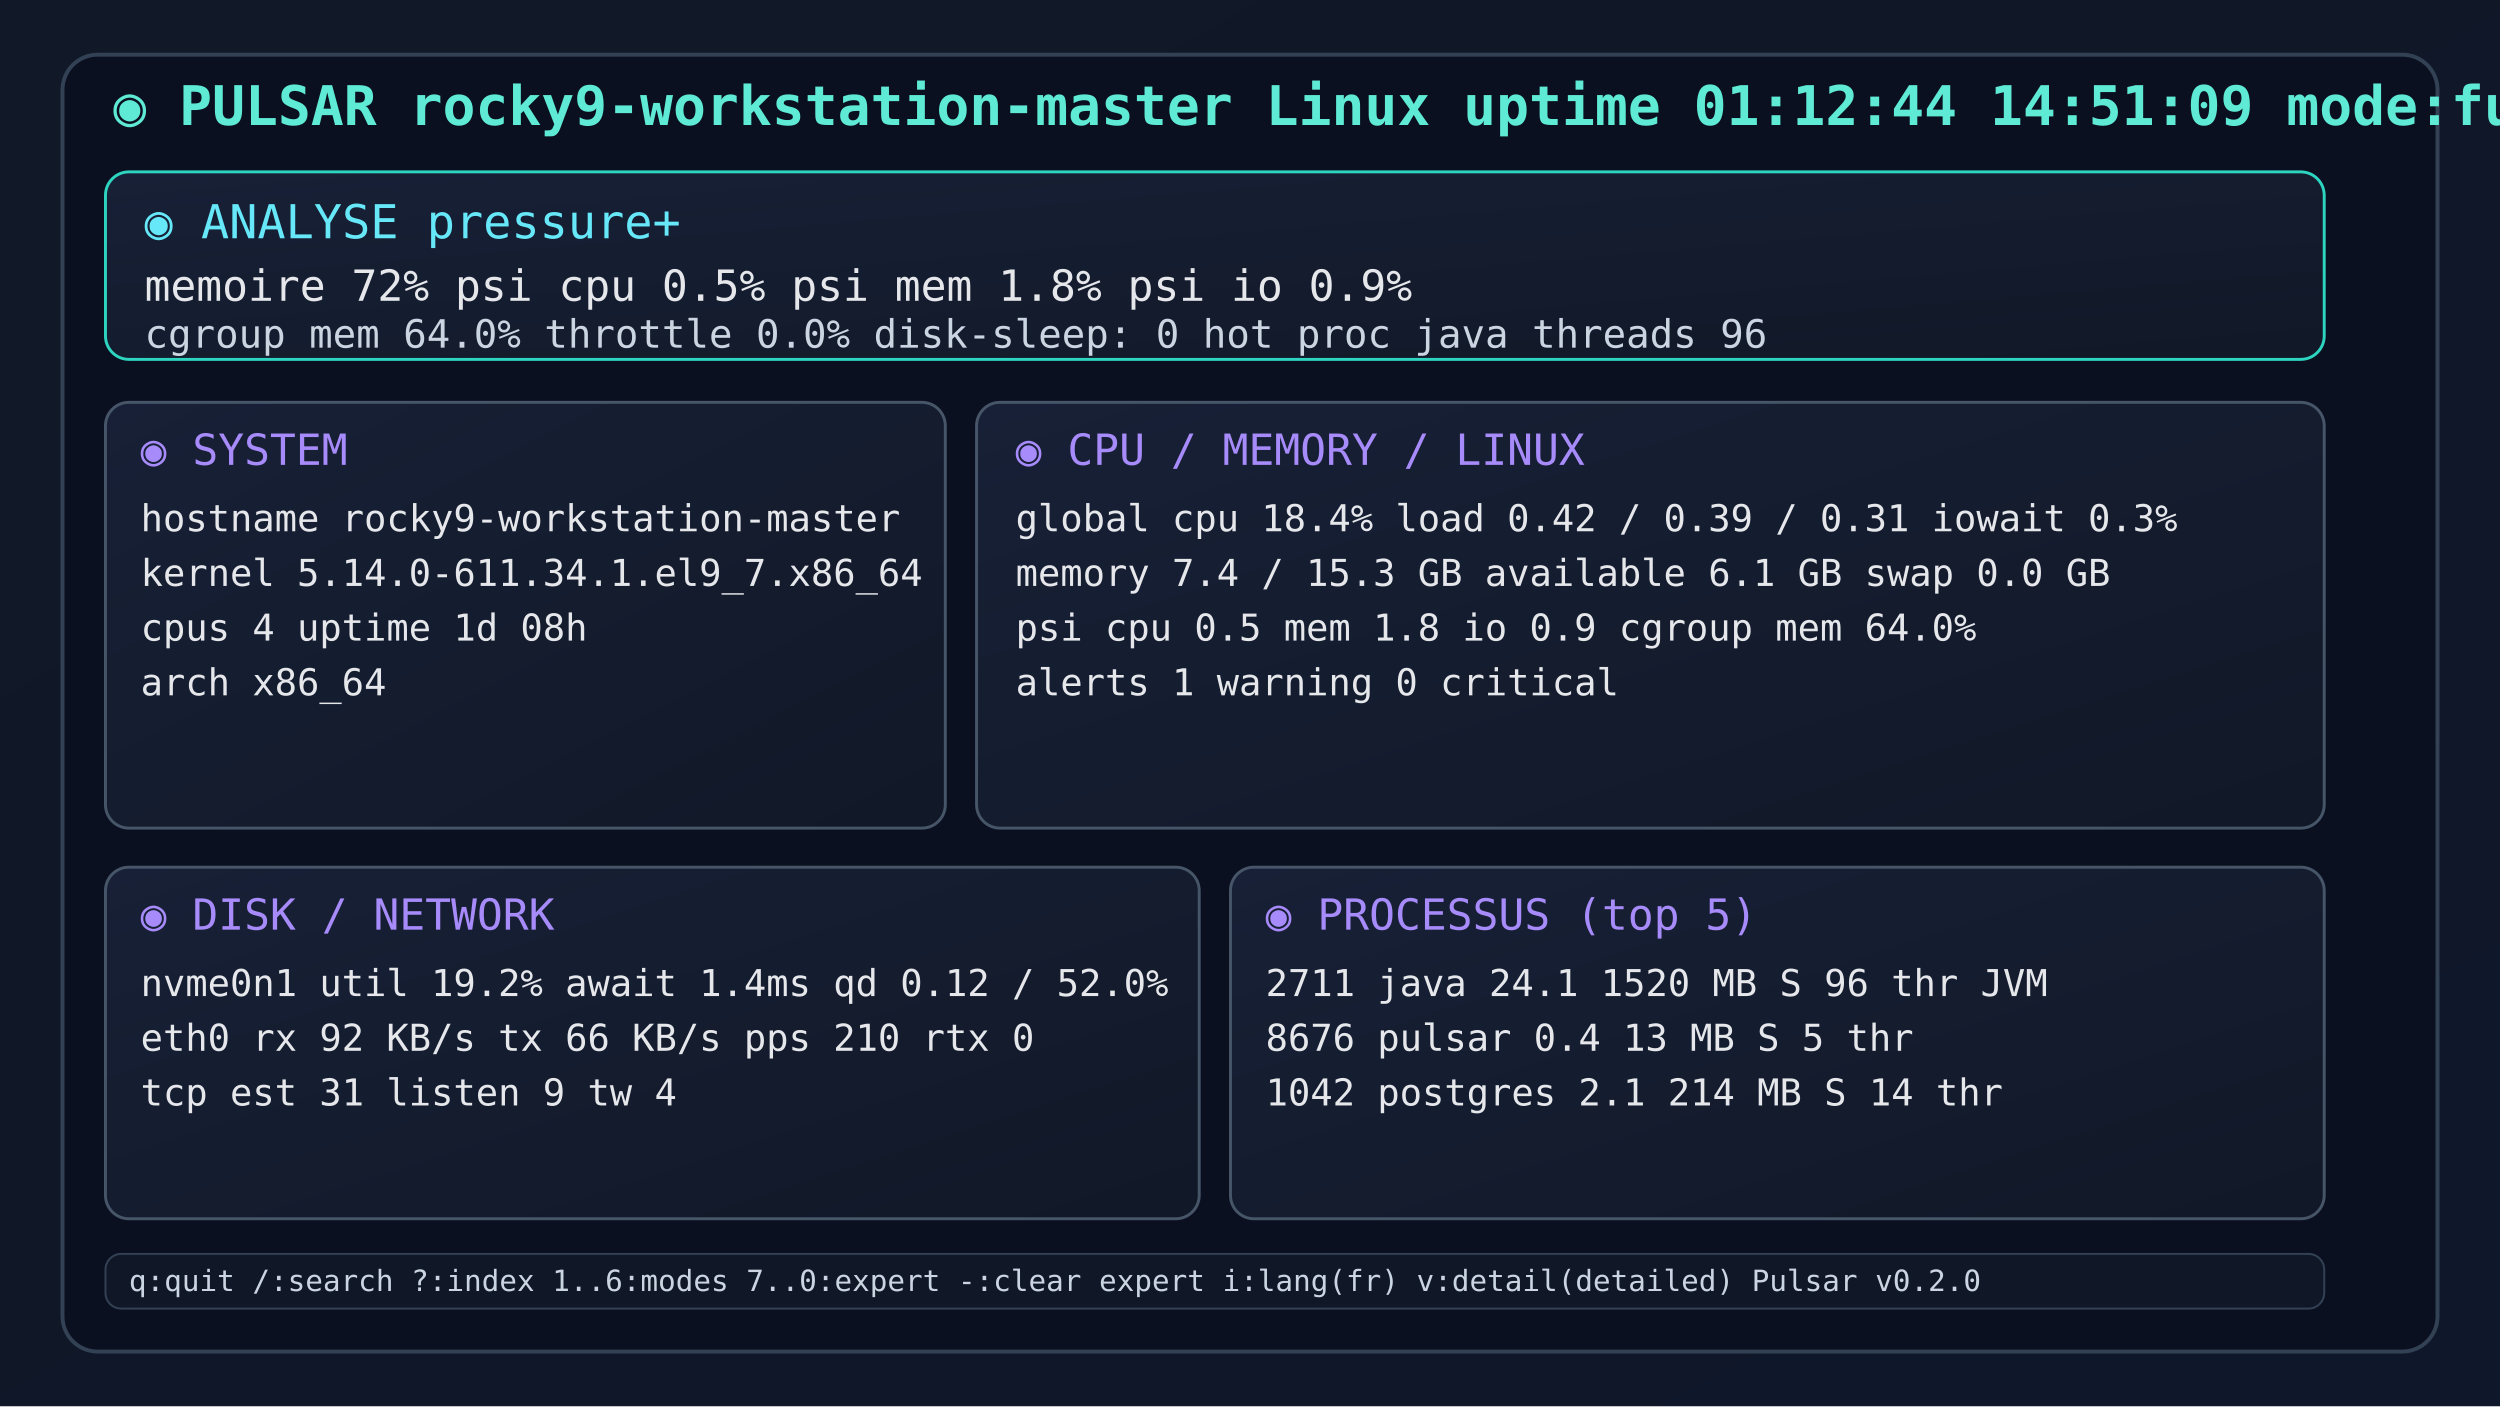
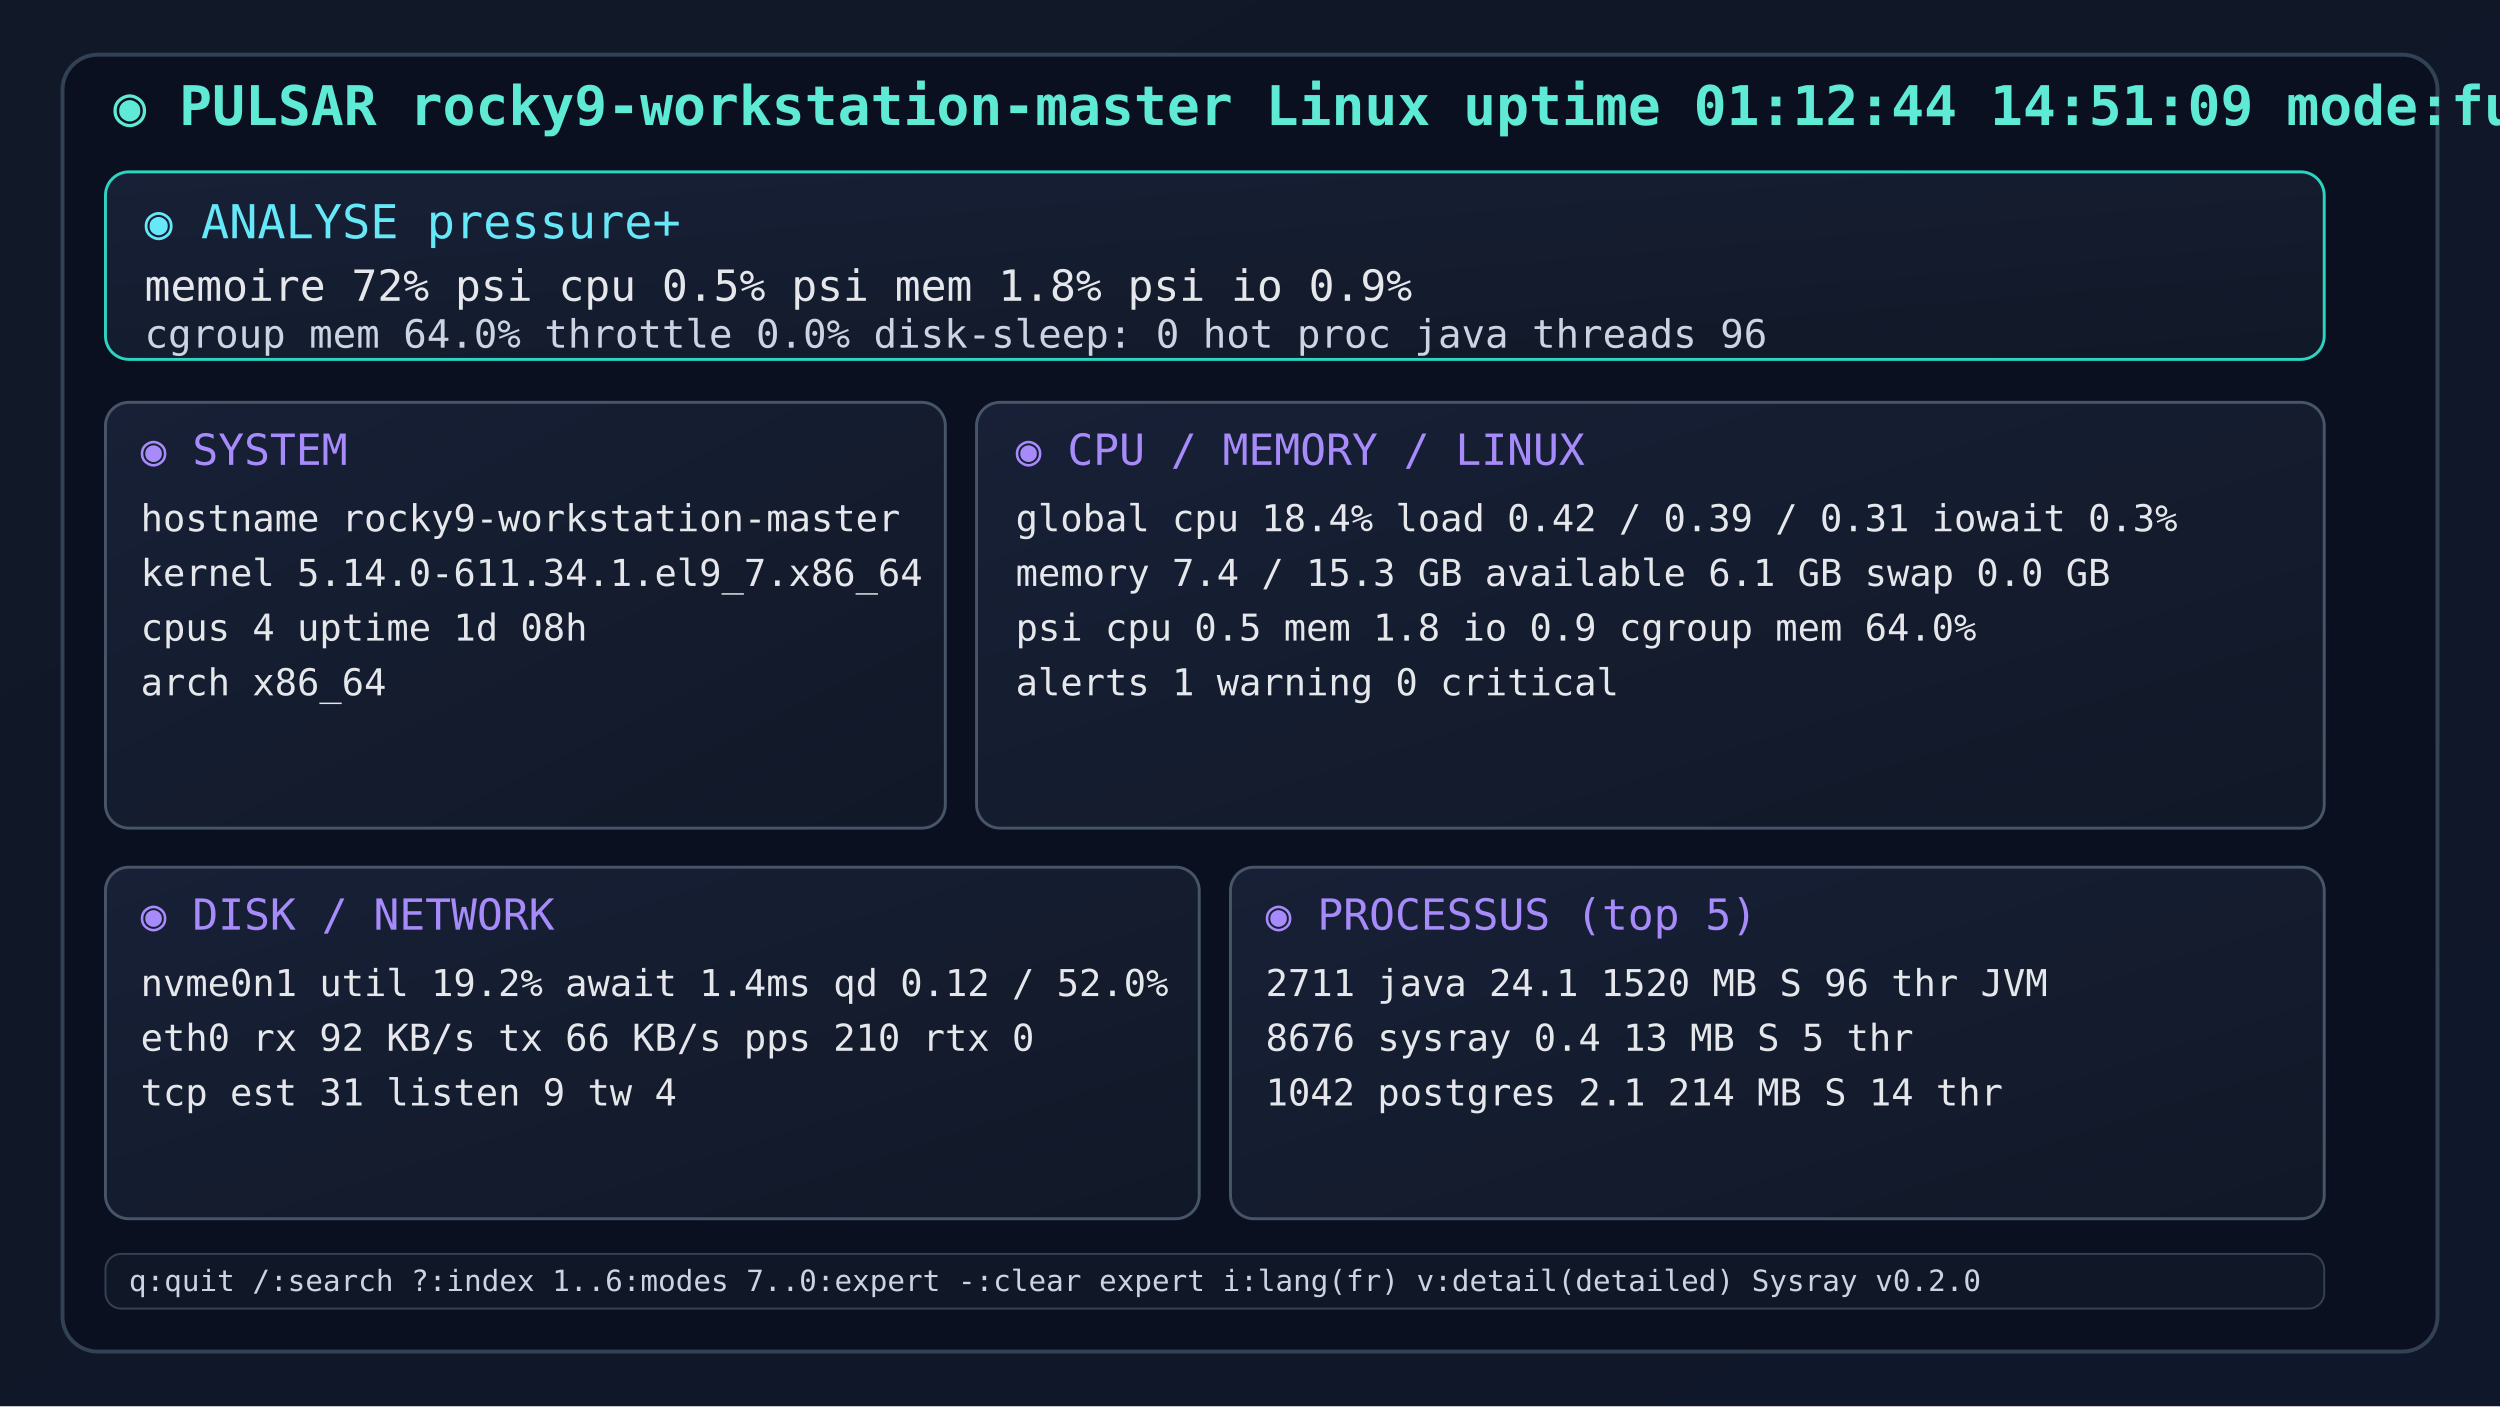
- <svg xmlns="http://www.w3.org/2000/svg" width="1280" height="720" viewBox="0 0 1280 720" role="img" aria-label="Pulsar TUI overview">
+ <svg xmlns="http://www.w3.org/2000/svg" width="1280" height="720" viewBox="0 0 1280 720" role="img" aria-label="Sysray TUI overview">
  <defs>
    <linearGradient id="bg" x1="0" x2="1" y1="0" y2="1">
      <stop offset="0%" stop-color="#111827" />
      <stop offset="100%" stop-color="#0f172a" />
    </linearGradient>
    <linearGradient id="panel" x1="0" x2="1" y1="0" y2="1">
      <stop offset="0%" stop-color="#172036" />
      <stop offset="100%" stop-color="#111827" />
    </linearGradient>
  </defs>
  <rect width="1280" height="720" fill="url(#bg)" />
  <rect x="32" y="28" width="1216" height="664" rx="18" fill="#0b1020" stroke="#334155" stroke-width="2" />
  <text x="58" y="64" fill="#5eead4" font-size="28" font-family="monospace" font-weight="700">◉ PULSAR  rocky9-workstation-master  Linux  uptime 01:12:44  14:51:09  mode:full  lang:fr</text>
  <rect x="54" y="88" width="1136" height="96" rx="12" fill="url(#panel)" stroke="#2dd4bf" stroke-width="1.5" />
  <text x="74" y="122" fill="#67e8f9" font-size="24" font-family="monospace">◉ ANALYSE pressure+</text>
  <text x="74" y="154" fill="#e5e7eb" font-size="22" font-family="monospace">memoire 72%  psi cpu 0.5%  psi mem 1.8%  psi io 0.9%</text>
  <text x="74" y="178" fill="#cbd5e1" font-size="20" font-family="monospace">cgroup mem 64.0%  throttle 0.0%  disk-sleep: 0  hot proc java  threads 96</text>
  <rect x="54" y="206" width="430" height="218" rx="12" fill="url(#panel)" stroke="#475569" stroke-width="1.5" />
  <rect x="500" y="206" width="690" height="218" rx="12" fill="url(#panel)" stroke="#475569" stroke-width="1.5" />
  <text x="72" y="238" fill="#a78bfa" font-size="22" font-family="monospace">◉ SYSTEM</text>
  <text x="72" y="272" fill="#e5e7eb" font-size="19" font-family="monospace">hostname     rocky9-workstation-master</text>
  <text x="72" y="300" fill="#e5e7eb" font-size="19" font-family="monospace">kernel       5.14.0-611.34.1.el9_7.x86_64</text>
  <text x="72" y="328" fill="#e5e7eb" font-size="19" font-family="monospace">cpus         4     uptime 1d 08h</text>
  <text x="72" y="356" fill="#e5e7eb" font-size="19" font-family="monospace">arch         x86_64</text>
  <text x="72" y="238" fill="#a78bfa" font-size="22" font-family="monospace" />
  <text x="520" y="238" fill="#a78bfa" font-size="22" font-family="monospace">◉ CPU / MEMORY / LINUX</text>
  <text x="520" y="272" fill="#e5e7eb" font-size="19" font-family="monospace">global cpu  18.4%   load 0.42 / 0.39 / 0.31   iowait 0.3%</text>
  <text x="520" y="300" fill="#e5e7eb" font-size="19" font-family="monospace">memory      7.4 / 15.3 GB   available 6.1 GB   swap 0.0 GB</text>
  <text x="520" y="328" fill="#e5e7eb" font-size="19" font-family="monospace">psi         cpu 0.5  mem 1.8  io 0.9   cgroup mem 64.0%</text>
  <text x="520" y="356" fill="#e5e7eb" font-size="19" font-family="monospace">alerts      1 warning 0 critical</text>
  <rect x="54" y="444" width="560" height="180" rx="12" fill="url(#panel)" stroke="#475569" stroke-width="1.5" />
  <rect x="630" y="444" width="560" height="180" rx="12" fill="url(#panel)" stroke="#475569" stroke-width="1.5" />
  <text x="72" y="476" fill="#a78bfa" font-size="22" font-family="monospace">◉ DISK / NETWORK</text>
  <text x="72" y="510" fill="#e5e7eb" font-size="19" font-family="monospace">nvme0n1   util 19.2%   await 1.4ms   qd 0.12   / 52.0%</text>
  <text x="72" y="538" fill="#e5e7eb" font-size="19" font-family="monospace">eth0      rx 92 KB/s   tx 66 KB/s    pps 210    rtx 0</text>
  <text x="72" y="566" fill="#e5e7eb" font-size="19" font-family="monospace">tcp       est 31       listen 9       tw 4</text>
  <text x="648" y="476" fill="#a78bfa" font-size="22" font-family="monospace">◉ PROCESSUS (top 5)</text>
  <text x="648" y="510" fill="#e5e7eb" font-size="19" font-family="monospace">2711  java            24.1  1520 MB   S   96 thr   JVM</text>
-   <text x="648" y="538" fill="#e5e7eb" font-size="19" font-family="monospace">8676  pulsar           0.4    13 MB   S    5 thr</text>
+   <text x="648" y="538" fill="#e5e7eb" font-size="19" font-family="monospace">8676  sysray           0.4    13 MB   S    5 thr</text>
  <text x="648" y="566" fill="#e5e7eb" font-size="19" font-family="monospace">1042  postgres         2.1   214 MB   S   14 thr</text>
  <rect x="54" y="642" width="1136" height="28" rx="8" fill="#101827" stroke="#334155" stroke-width="1" />
-   <text x="66" y="661" fill="#cbd5e1" font-size="15" font-family="monospace">q:quit  /:search  ?:index  1..6:modes  7..0:expert  -:clear expert  i:lang(fr)  v:detail(detailed)  Pulsar v0.2.0</text>
+   <text x="66" y="661" fill="#cbd5e1" font-size="15" font-family="monospace">q:quit  /:search  ?:index  1..6:modes  7..0:expert  -:clear expert  i:lang(fr)  v:detail(detailed)  Sysray v0.2.0</text>
</svg>
